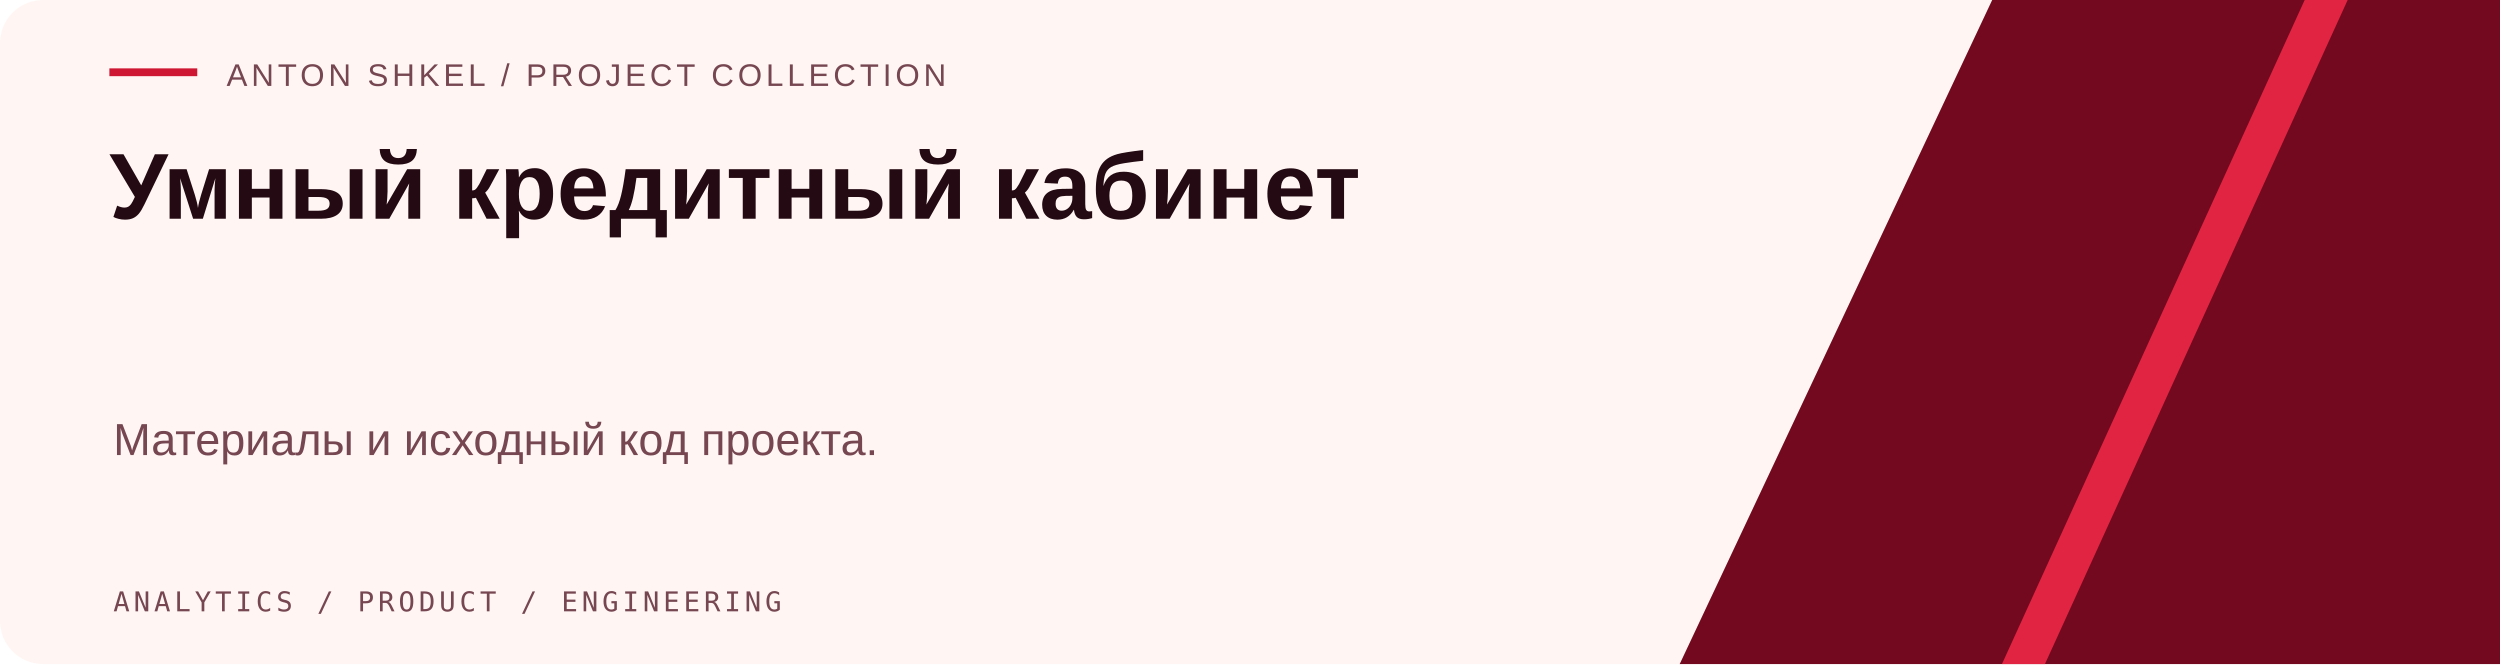
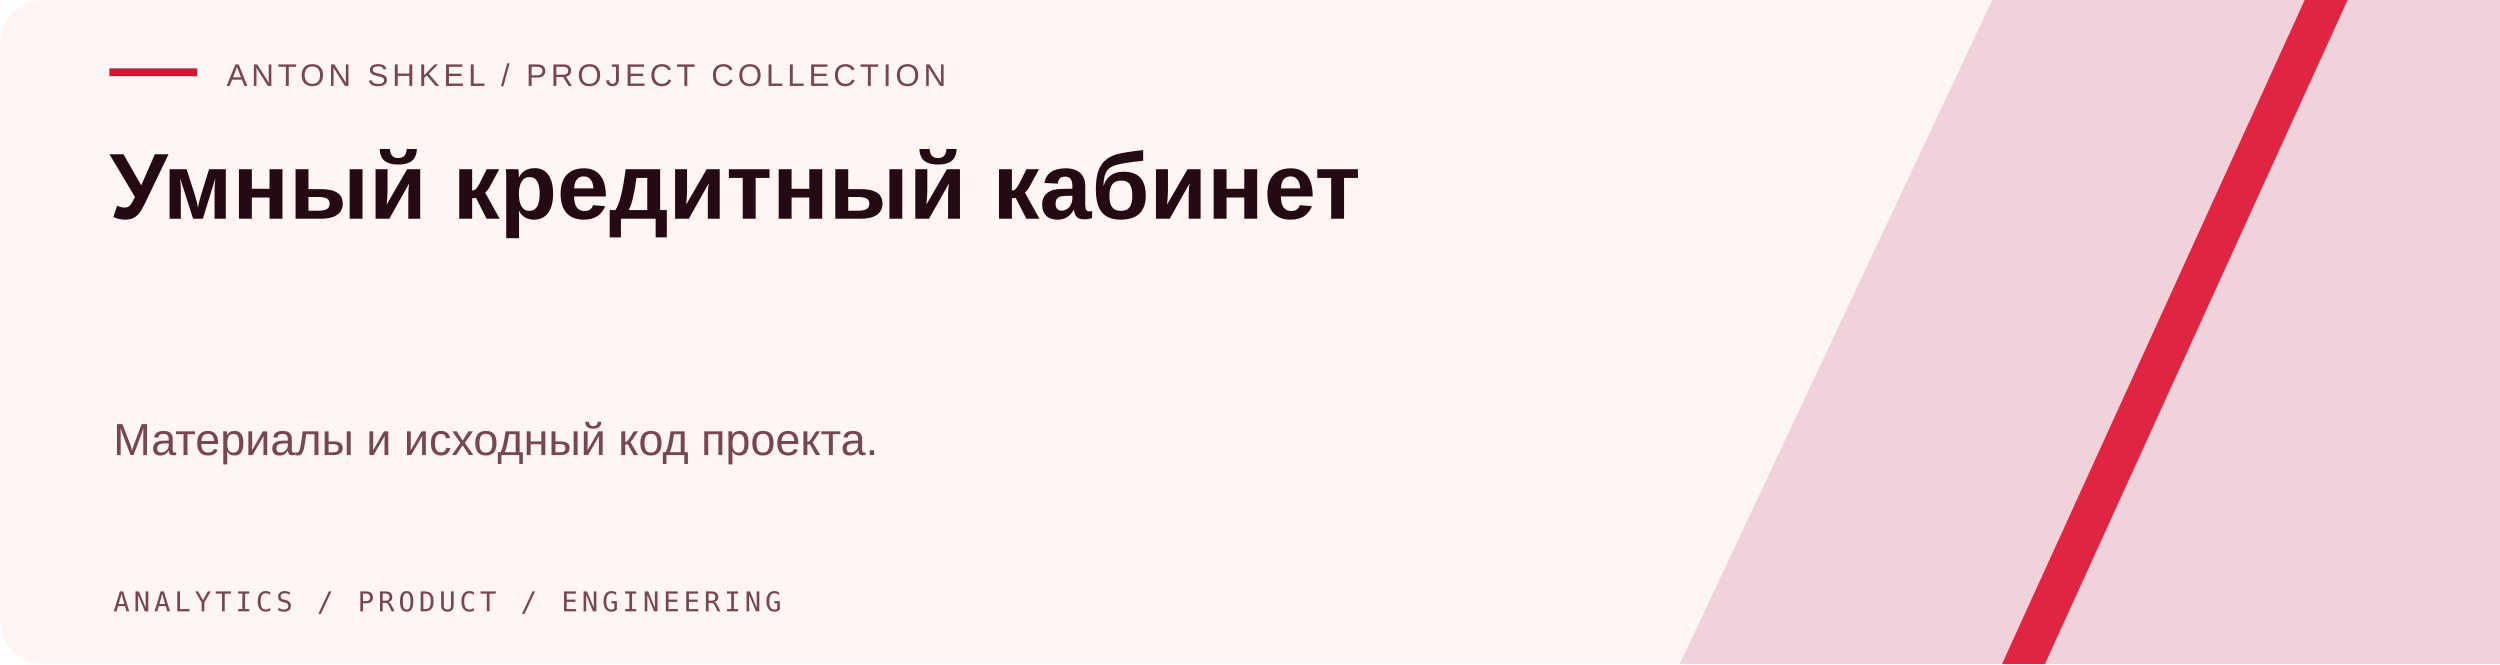
<svg xmlns="http://www.w3.org/2000/svg" width="1280" height="340" viewBox="0 0 1280 340" role="img" aria-label="Умный кредитный кабинет">
  <rect width="1280" height="340" rx="22" fill="#fff6f4" />
-   <path d="M1020 0h260v340H860z" fill="#72091e" />
+   <path d="M1020 0h260v340H860z" fill="#f0d3da" />
  <path d="M1180 0h22l-155 340h-22z" fill="#e22443" />
  <rect x="56" y="35" width="45" height="4" fill="#ce1733" />
  <text x="116" y="44" fill="#764651" font-family="Segoe UI,Arial,sans-serif" font-size="16" letter-spacing="2">ANTON SHKEL / PROJECT COLLECTION</text>
  <g font-family="Segoe UI,Arial,sans-serif">
    <text x="56" y="112" font-size="48" font-weight="700" fill="#240a12">Умный кредитный кабинет</text>
    <text x="58" y="233" font-size="23" fill="#764651">Материалы и исходный код проекта.</text>
  </g>
  <text x="58" y="313" font-family="Consolas,monospace" fill="#764651" font-size="14" letter-spacing="2">ANALYTICS / PRODUCT / ENGINEERING</text>
</svg>
